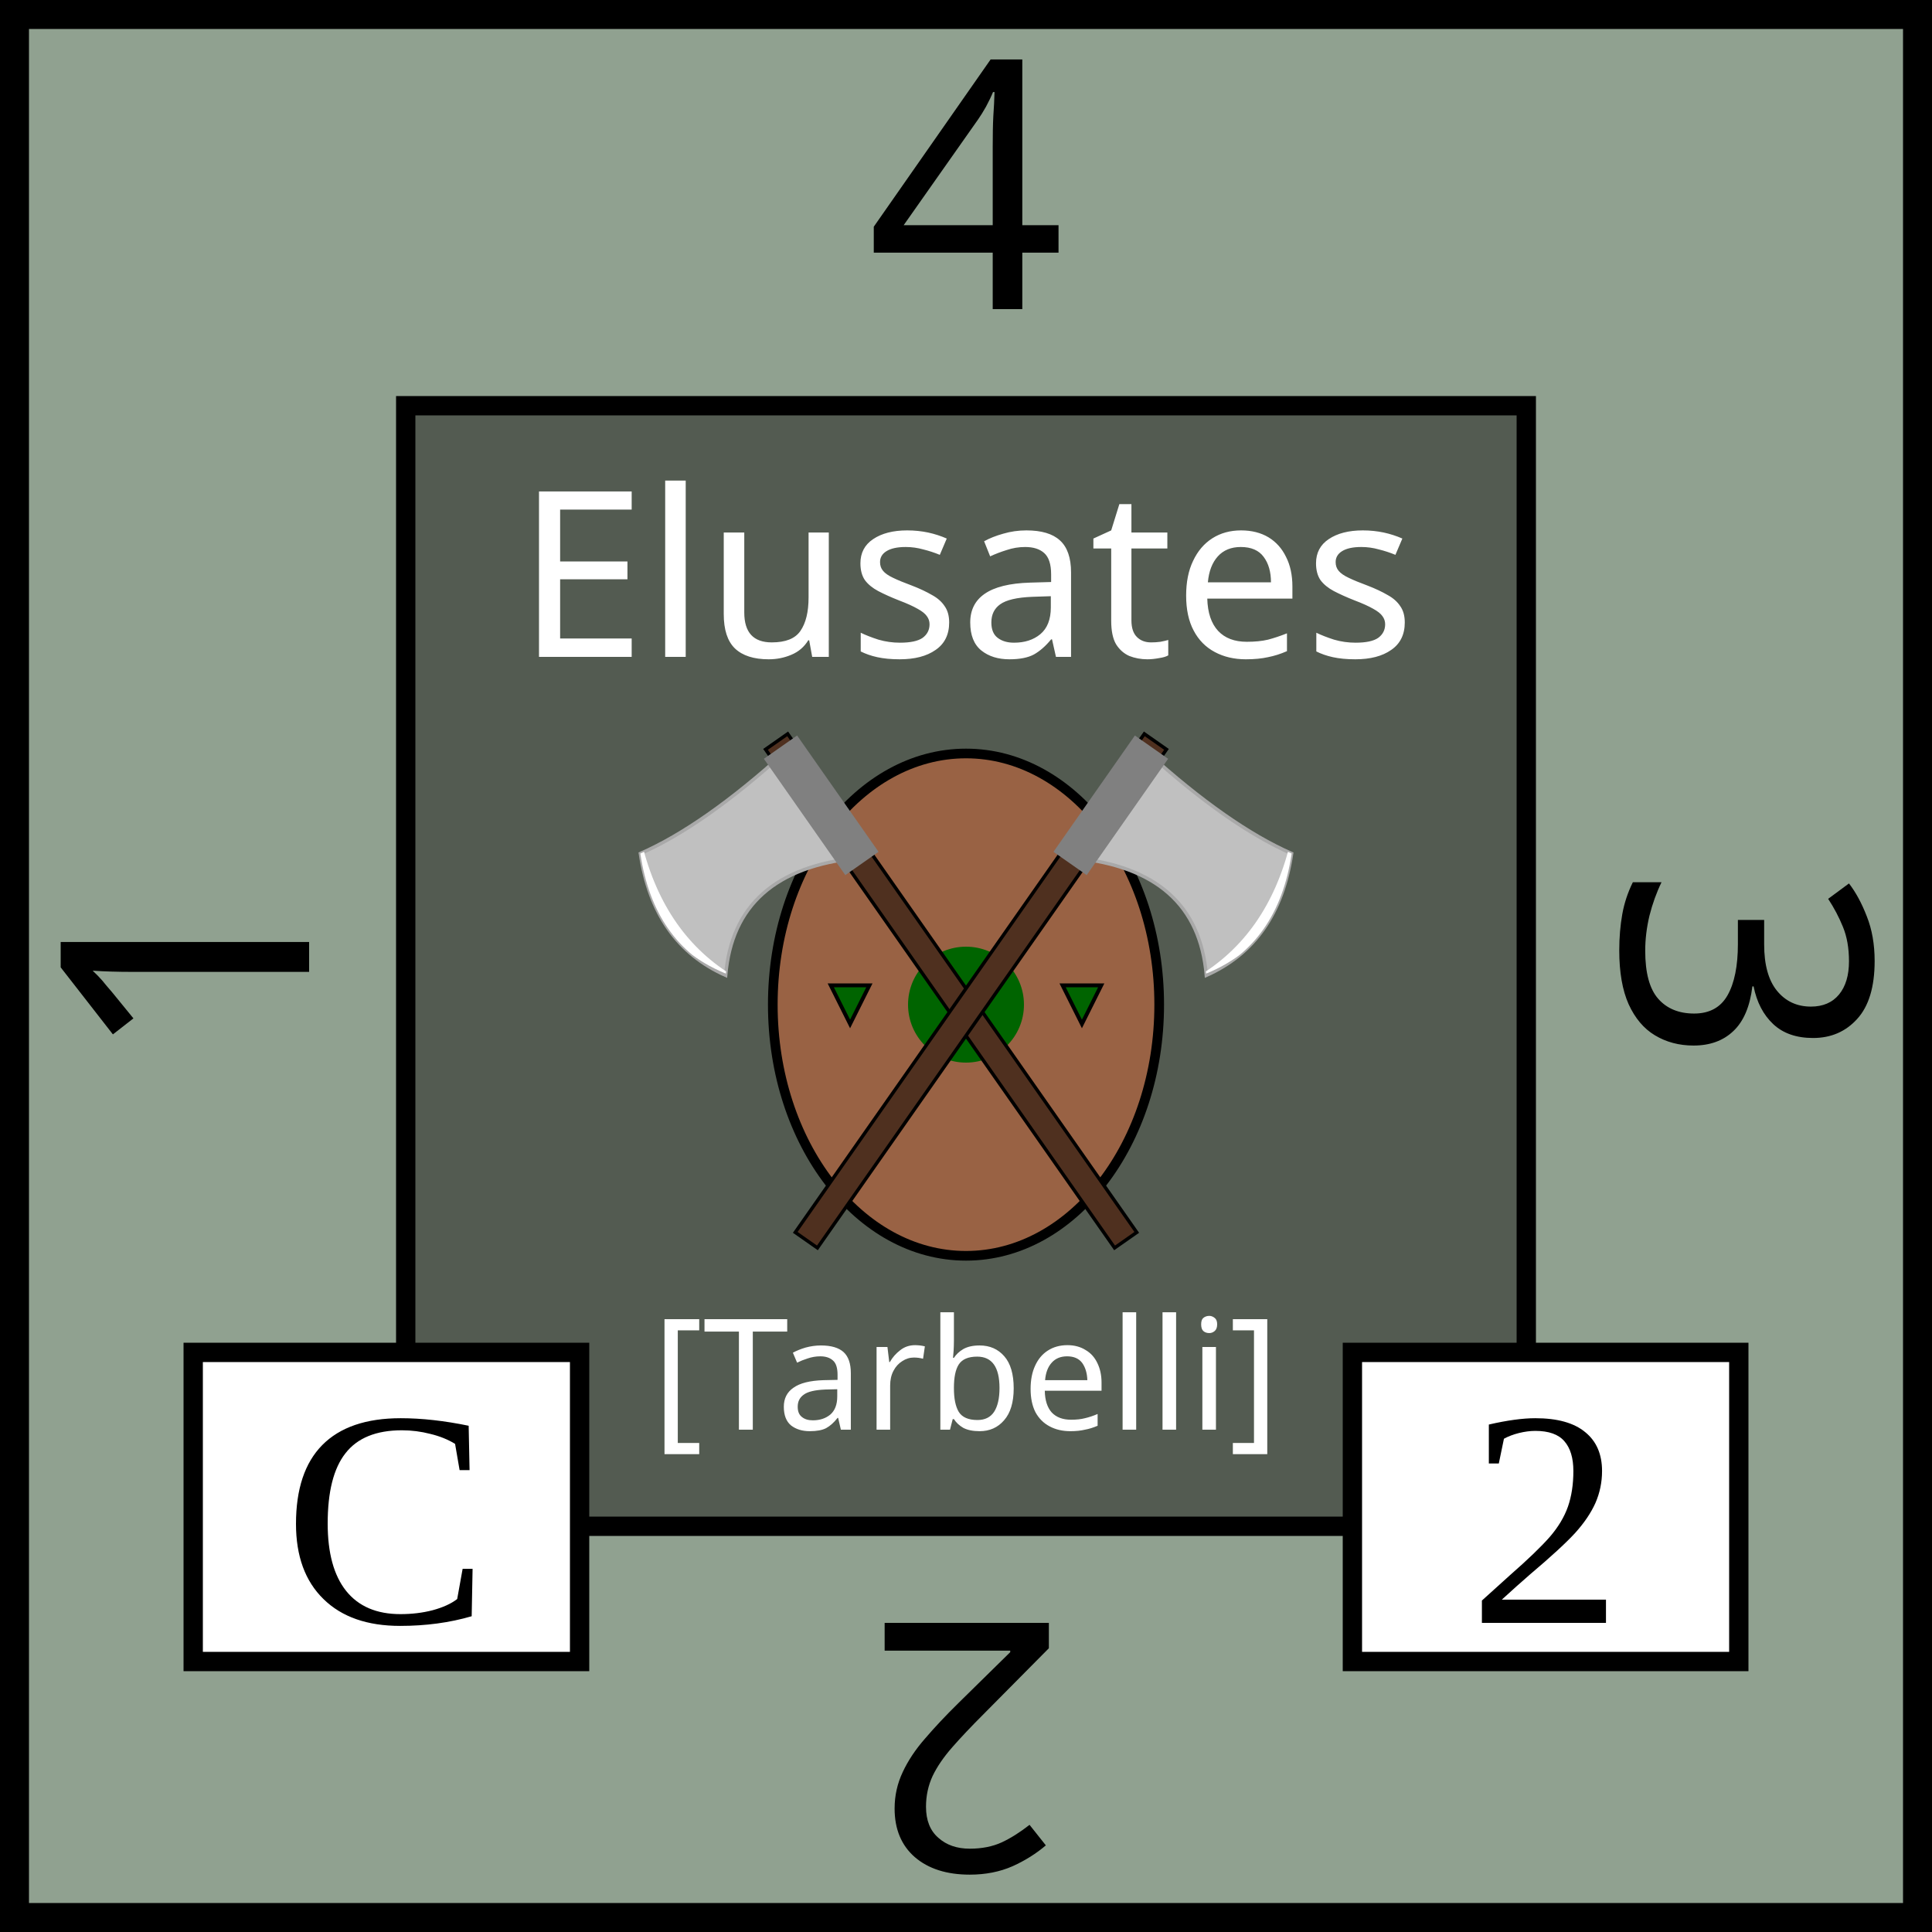
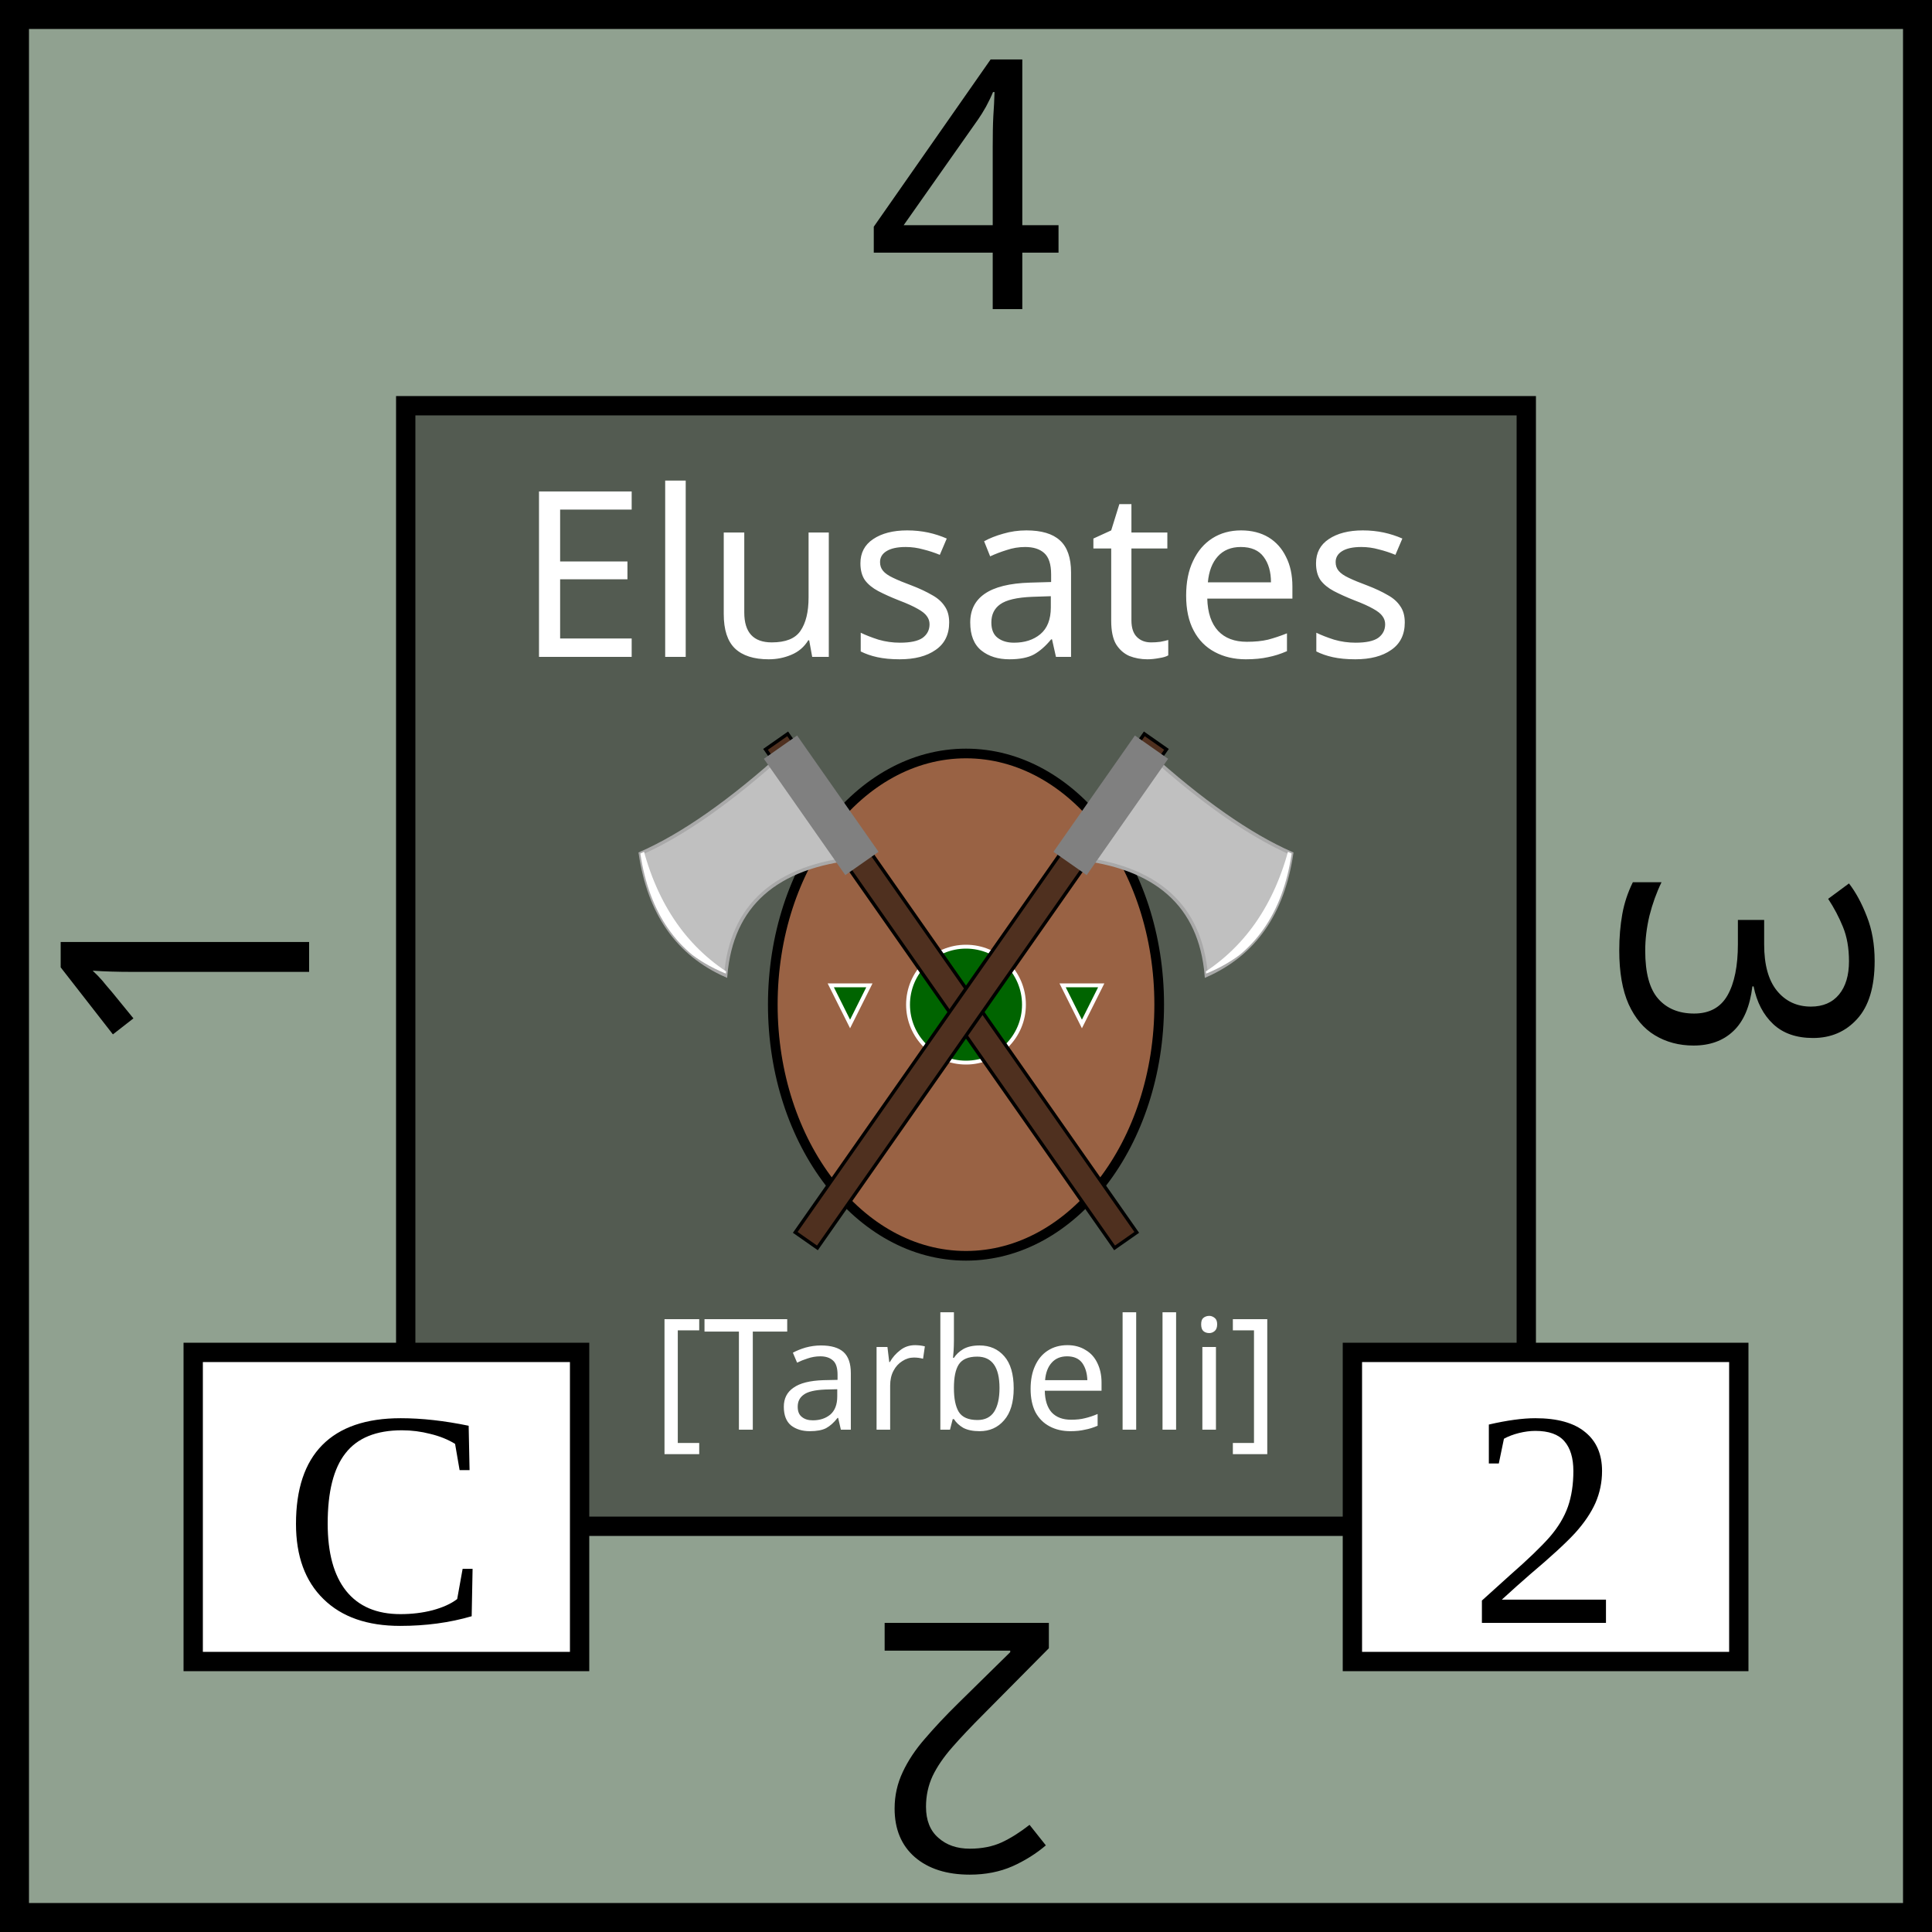
<svg xmlns="http://www.w3.org/2000/svg" viewBox="0 0 100 100" width="100" height="100">
  <defs>
    <clipPath id="axe-blade-clip">
      <path d="           M 50 6           Q 34 8 24 6           Q 18 18 24 28           Q 34 16 50 25         " />
    </clipPath>
  </defs>
  <rect id="background" fill="rgb(144,161,144)" height="100" width="100" stroke="black" stroke-width="3" />
  <g id="tribe" text-anchor="middle" font-size="12" font-family="Papyrus">
    <rect x="21" y="21" width="58" height="58" fill="rgb(83,91,81)" stroke="black" />
    <text x="50" y="34" fill="white">Elusates</text>
    <ellipse id="shield" cx="50" cy="52" rx="10" ry="13" fill="#996244" stroke="black" stroke-width="0.5" />
-     <circle cx="50" cy="52" r="3" fill="darkgreen" />
-     <polygon points="43,51 44,53 45,51" fill="darkgreen" stroke="black" stroke-width="0.2" />
-     <polygon points="55,51 56,53 57,51" fill="darkgreen" stroke="black" stroke-width="0.2" />
+     <circle cx="50" cy="52" r="3" fill="darkgreen" stroke="white" stroke-width="0.2" />
+     <polygon points="43,51 44,53 45,51" fill="darkgreen" stroke="white" stroke-width="0.2" />
+     <polygon points="55,51 56,53 57,51" fill="darkgreen" stroke="white" stroke-width="0.2" />
    <text x="50" y="74" font-size="8" fill="white">[Tarbelli]</text>
  </g>
  <g id="axe" transform="scale(0.35) rotate(-35,250,-46)">
    <rect id="axe-handle" x="48" y="4" width="4" height="90" fill="#4f301f" stroke="black" stroke-width="0.5" />
    <path id="axe-blade" d="         M 50 6         Q 34 8 24 6         Q 18 18 24 28         Q 34 16 50 25       " fill="silver" stroke="darkgrey" stroke-width="0.5" />
    <path id="axe-blade-edge" d="         M 24 5         Q 17 18 25 29         Q 20 18 25 5         Z       " fill="white" clip-path="url(#axe-blade-clip)" />
    <rect id="blade-base" x="47" y="5" width="6" height="21" fill="grey" />
  </g>
  <use href="#axe" transform="scale(-1,1) translate(-100,0)" />
  <g id="attributes" text-anchor="middle" font-size="16">
    <rect id="initiative" x="10" y="70" height="16" width="20" fill="white" stroke="black" />
    <text x="20" y="84">C</text>
    <rect id="firepower" x="70" y="70" height="16" width="20" fill="white" stroke="black" />
    <text x="80" y="84">2</text>
  </g>
  <g id="strength" text-anchor="middle" font-family="Papyrus" font-size="18">
    <text x="50" y="16">4</text>
    <text x="50" y="16" transform="rotate(90,50,50)">3</text>
    <text x="50" y="16" transform="rotate(180,50,50)">2</text>
    <text x="50" y="16" transform="rotate(270,50,50)">1</text>
  </g>
</svg>
